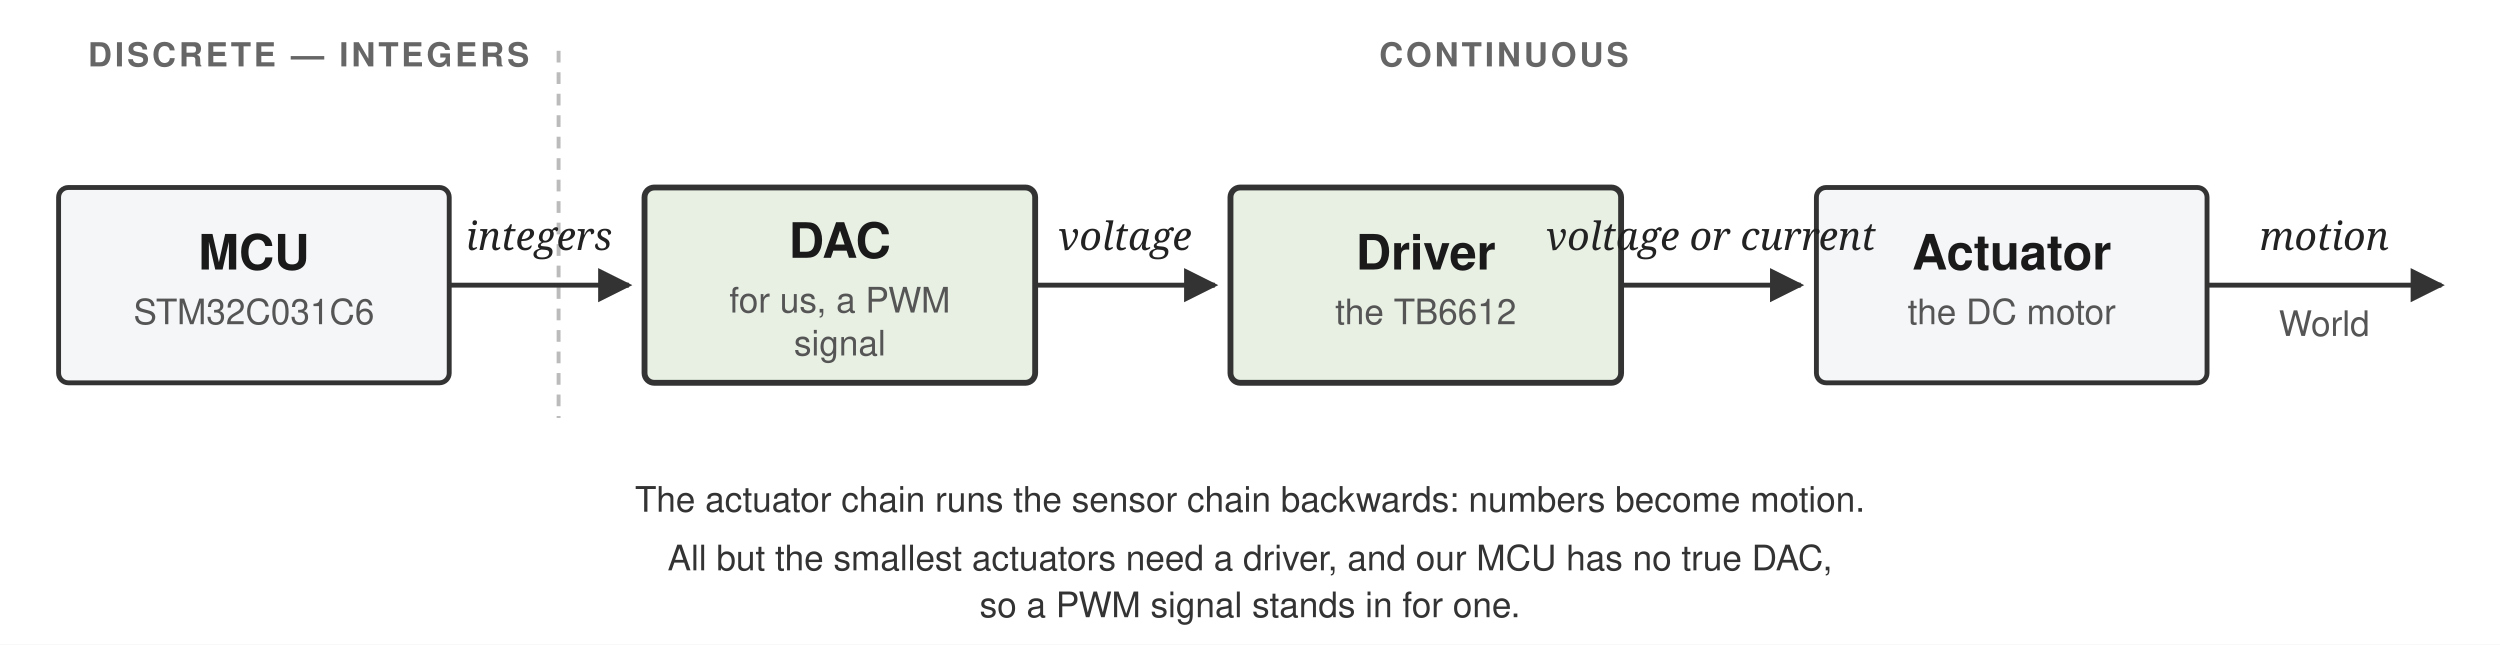
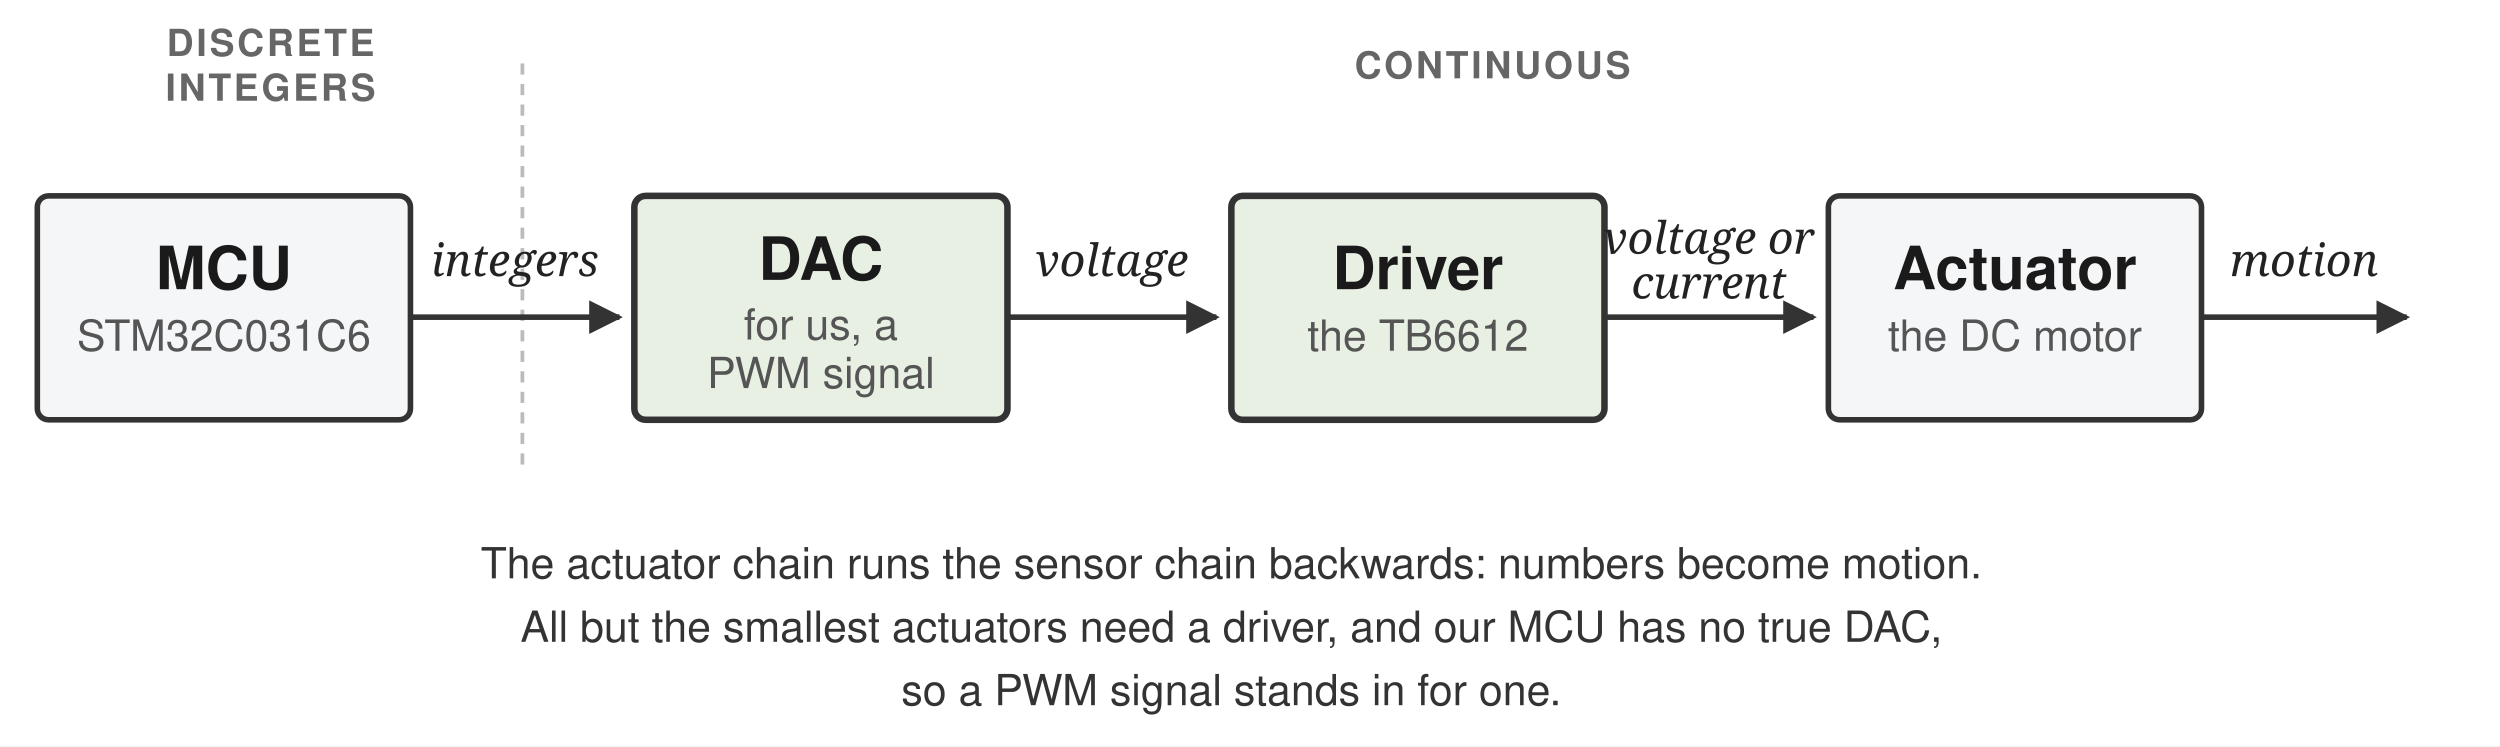
- <svg xmlns="http://www.w3.org/2000/svg" viewBox="0 0 1280 330" width="1280" height="330">
+ <svg xmlns="http://www.w3.org/2000/svg" viewBox="0 0 1340 400" width="1340" height="400">
  <defs>
-     <marker id="a" viewBox="0 0 10 10" refX="9" refY="5" markerWidth="7" markerHeight="7" orient="auto-start-reverse">
+     <marker id="a" viewBox="0 0 10 10" refX="9" refY="5" markerWidth="6" markerHeight="6" orient="auto-start-reverse">
      <path d="M 0 0 L 10 5 L 0 10 z" fill="#333" />
    </marker>
    <style>
-       .box  { fill:#f4f6f8; stroke:#333; stroke-width:2.5; }
-       .hot  { fill:#e8f0e4; stroke:#333; stroke-width:3; }
-       .name { font:bold 25px Helvetica,Arial,sans-serif; fill:#1a1a1a; text-anchor:middle; }
-       .sub  { font:18px Helvetica,Arial,sans-serif; fill:#555; text-anchor:middle; }
-       .sig  { font:italic 20px Georgia,serif; fill:#222; text-anchor:middle; }
-       .dom  { font:bold 17px Helvetica,Arial,sans-serif; fill:#666; text-anchor:middle; letter-spacing:1.5px; }
-       .note { font:18px Helvetica,Arial,sans-serif; fill:#333; text-anchor:middle; }
-       .wire { stroke:#333; stroke-width:2.5; fill:none; }
+       .box  { fill:#f4f6f8; stroke:#333; stroke-width:3; }
+       .hot  { fill:#e8f0e4; stroke:#333; stroke-width:3.5; }
+       .name { font:bold 32px Helvetica,Arial,sans-serif; fill:#1a1a1a; text-anchor:middle; }
+       .sub  { font:23px Helvetica,Arial,sans-serif; fill:#555; text-anchor:middle; }
+       .sig  { font:italic 24px Georgia,serif; fill:#222; text-anchor:middle; }
+       .dom  { font:bold 20px Helvetica,Arial,sans-serif; fill:#666; text-anchor:middle; letter-spacing:1.5px; }
+       .note { font:23px Helvetica,Arial,sans-serif; fill:#333; text-anchor:middle; }
+       .wire { stroke:#333; stroke-width:3; fill:none; }
      .div  { stroke:#bbb; stroke-width:2; stroke-dasharray:6 5; }
    </style>
  </defs>
  <rect width="100%" height="100%" fill="#ffffff" />
-   <line class="div" x1="286" y1="26" x2="286" y2="214" />
-   <text class="dom" x="158" y="34">DISCRETE — INTEGERS</text>
-   <text class="dom" x="770" y="34">CONTINUOUS</text>
-   <rect class="box" x="30" y="96" width="200" height="100" rx="5" />
-   <text class="name" x="130" y="138">MCU</text>
-   <text class="sub" x="130" y="166">STM32C031C6</text>
-   <rect class="hot" x="330" y="96" width="200" height="100" rx="5" />
-   <text class="name" x="430" y="132">DAC</text>
-   <text class="sub" x="430" y="160">for us, a PWM</text>
-   <text class="sub" x="430" y="182">signal</text>
-   <rect class="hot" x="630" y="96" width="200" height="100" rx="5" />
-   <text class="name" x="730" y="138">Driver</text>
-   <text class="sub" x="730" y="166">the TB6612</text>
-   <rect class="box" x="930" y="96" width="200" height="100" rx="5" />
-   <text class="name" x="1030" y="138">Actuator</text>
-   <text class="sub" x="1030" y="166">the DC motor</text>
-   <line class="wire" x1="230" y1="146" x2="322" y2="146" marker-end="url(#a)" />
-   <text class="sig" x="276" y="128">integers</text>
-   <line class="wire" x1="530" y1="146" x2="622" y2="146" marker-end="url(#a)" />
-   <text class="sig" x="576" y="128">voltage</text>
-   <line class="wire" x1="830" y1="146" x2="922" y2="146" marker-end="url(#a)" />
-   <text class="sig" x="876" y="128">voltage or current</text>
-   <line class="wire" x1="1130" y1="146" x2="1250" y2="146" marker-end="url(#a)" />
-   <text class="sig" x="1190" y="128">motion</text>
-   <text class="sub" x="1190" y="172">World</text>
-   <text class="note" x="640" y="262">The actuator chain runs the sensor chain backwards: numbers become motion.</text>
-   <text class="note" x="640" y="292">All but the smallest actuators need a driver, and our MCU has no true DAC,</text>
-   <text class="note" x="640" y="316">so a PWM signal stands in for one.</text>
+   <line class="div" x1="280" y1="34" x2="280" y2="250" />
+   <text class="dom" x="145" y="30">DISCRETE</text>
+   <text class="dom" x="145" y="54">INTEGERS</text>
+   <text class="dom" x="800" y="42">CONTINUOUS</text>
+   <rect class="box" x="20" y="105" width="200" height="120" rx="6" />
+   <text class="name" x="120" y="155">MCU</text>
+   <text class="sub" x="120" y="188">STM32C031C6</text>
+   <rect class="hot" x="340" y="105" width="200" height="120" rx="6" />
+   <text class="name" x="440" y="150">DAC</text>
+   <text class="sub" x="440" y="182">for us, a</text>
+   <text class="sub" x="440" y="208">PWM signal</text>
+   <rect class="hot" x="660" y="105" width="200" height="120" rx="6" />
+   <text class="name" x="760" y="155">Driver</text>
+   <text class="sub" x="760" y="188">the TB6612</text>
+   <rect class="box" x="980" y="105" width="200" height="120" rx="6" />
+   <text class="name" x="1080" y="155">Actuator</text>
+   <text class="sub" x="1080" y="188">the DC motor</text>
+   <line class="wire" x1="220" y1="170" x2="332" y2="170" marker-end="url(#a)" />
+   <text class="sig" x="276" y="148">integers</text>
+   <line class="wire" x1="540" y1="170" x2="652" y2="170" marker-end="url(#a)" />
+   <text class="sig" x="596" y="148">voltage</text>
+   <line class="wire" x1="860" y1="170" x2="972" y2="170" marker-end="url(#a)" />
+   <text class="sig" x="916" y="136">voltage or</text>
+   <text class="sig" x="916" y="160">current</text>
+   <line class="wire" x1="1180" y1="170" x2="1290" y2="170" marker-end="url(#a)" />
+   <text class="sig" x="1235" y="148">motion</text>
+   <text class="note" x="660" y="310">The actuator chain runs the sensor chain backwards: numbers become motion.</text>
+   <text class="note" x="660" y="344">All but the smallest actuators need a driver, and our MCU has no true DAC,</text>
+   <text class="note" x="660" y="378">so a PWM signal stands in for one.</text>
</svg>
